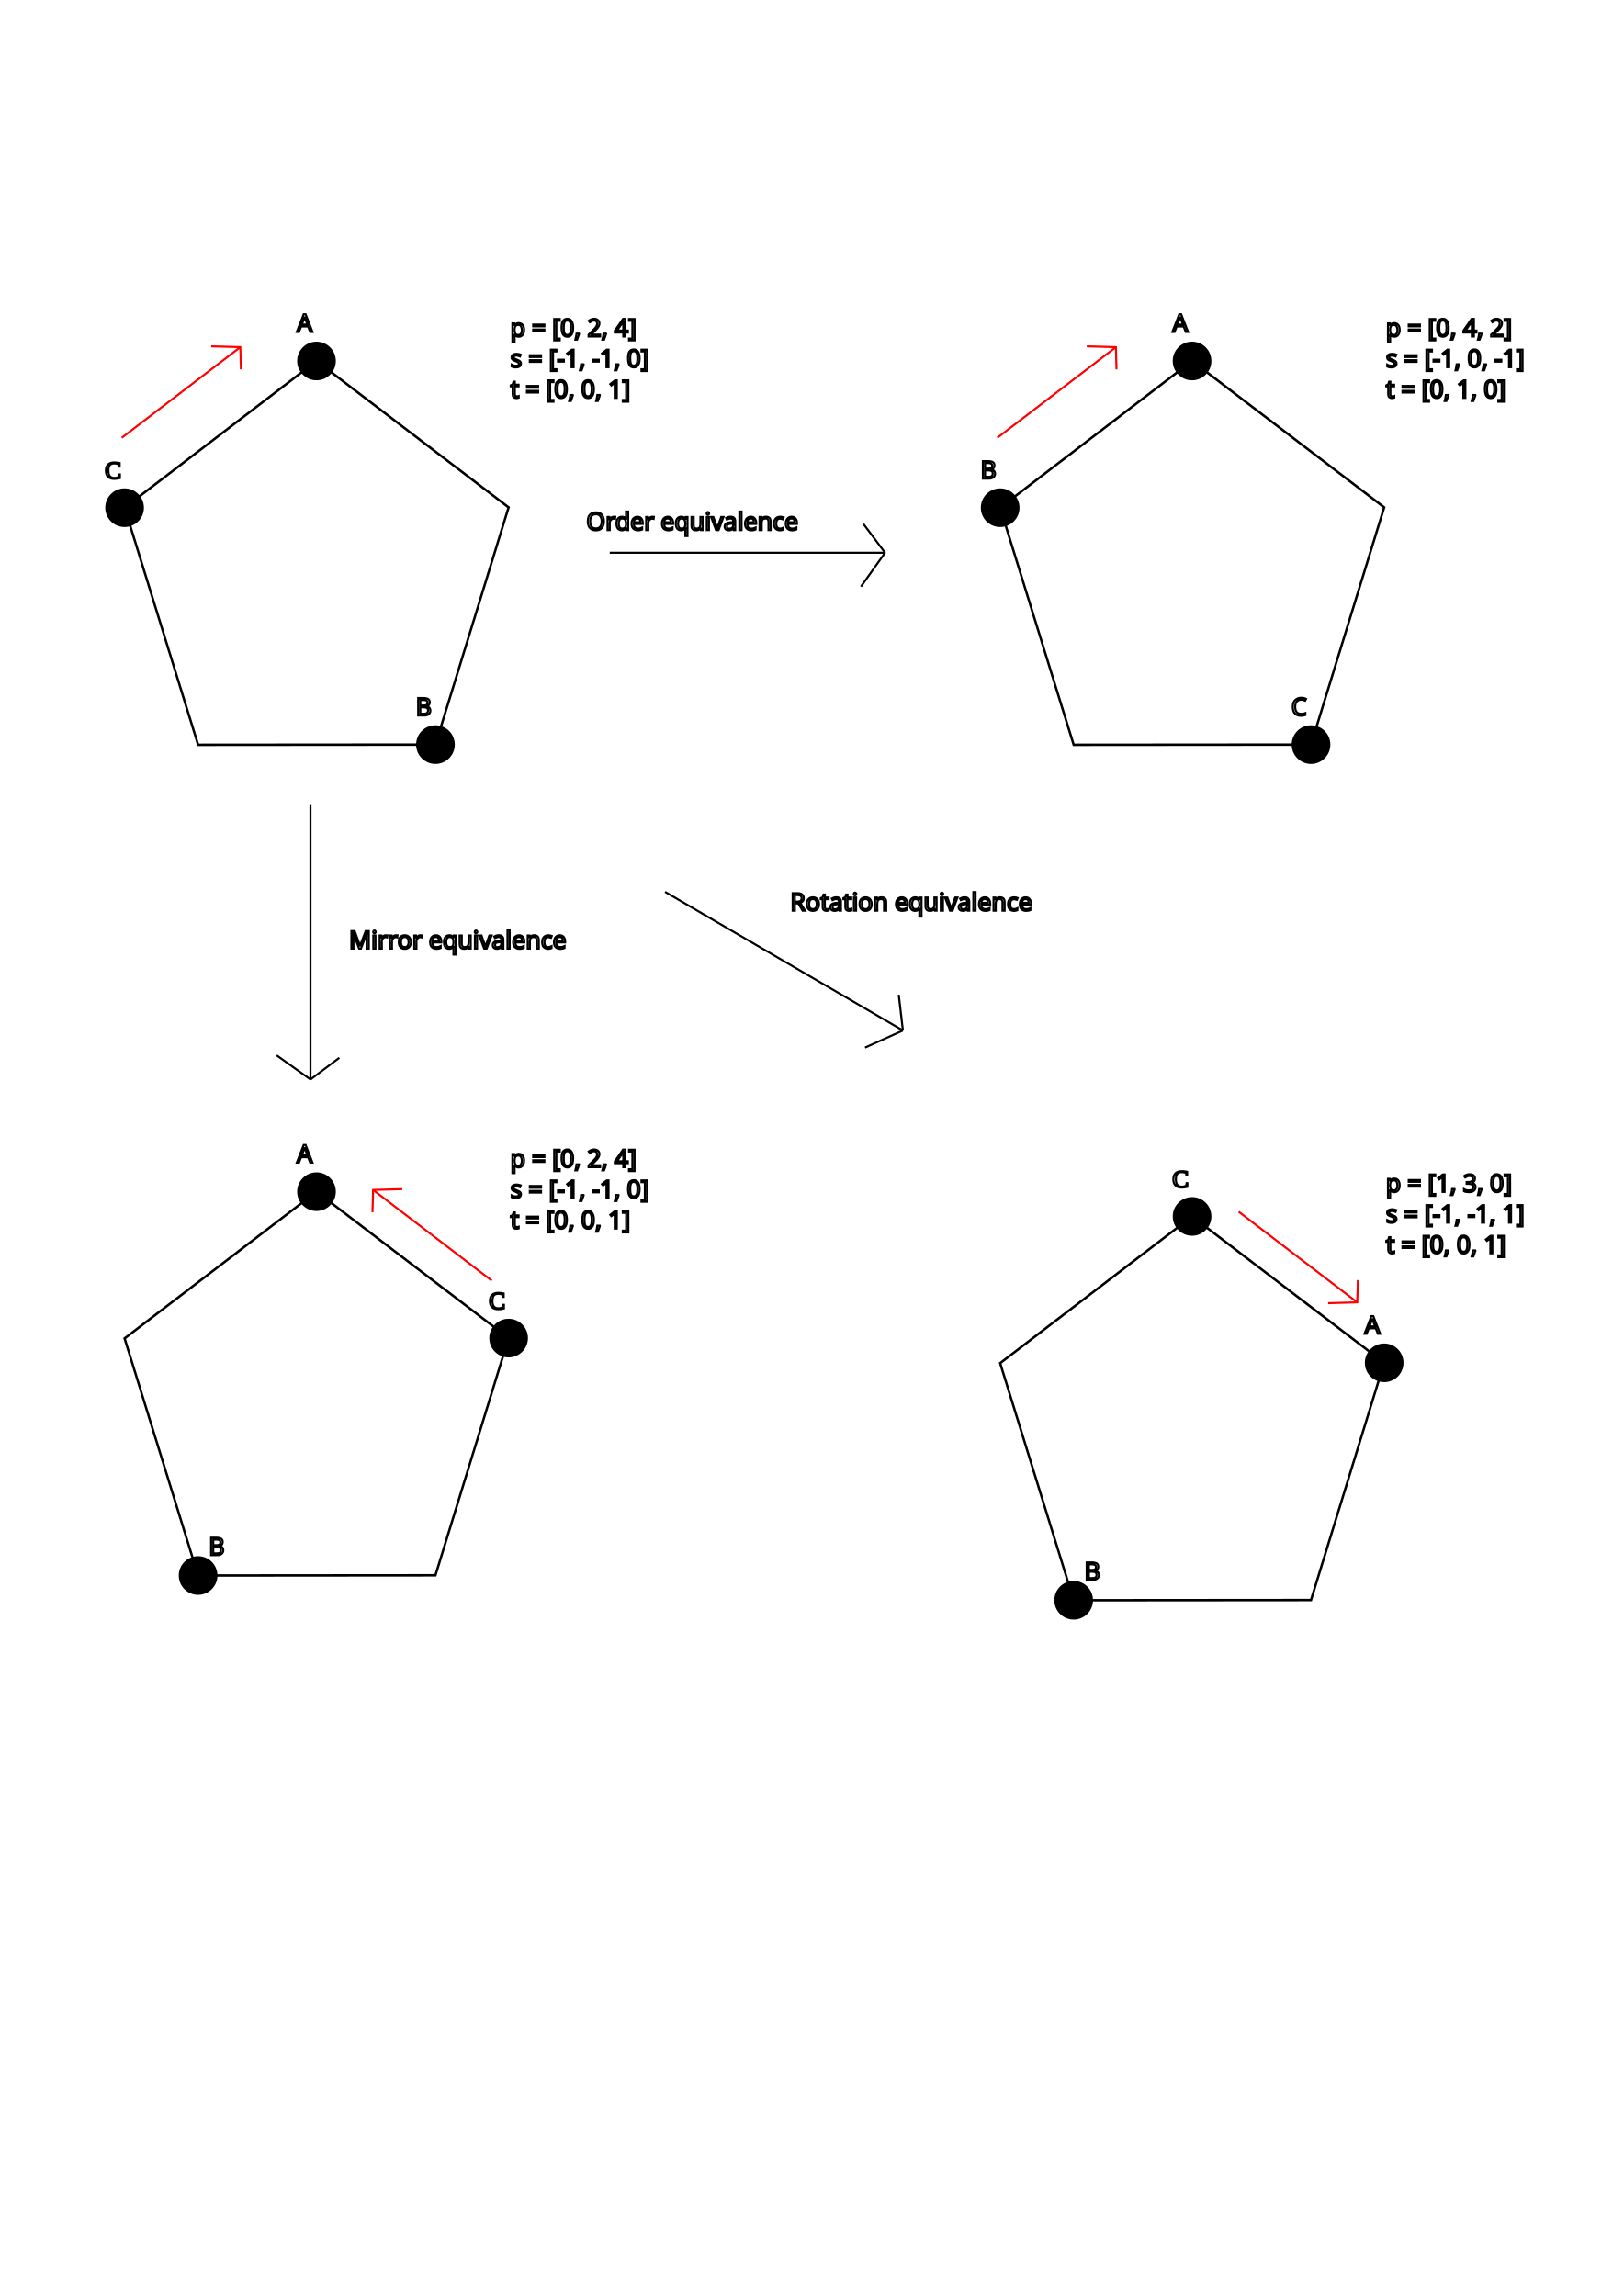
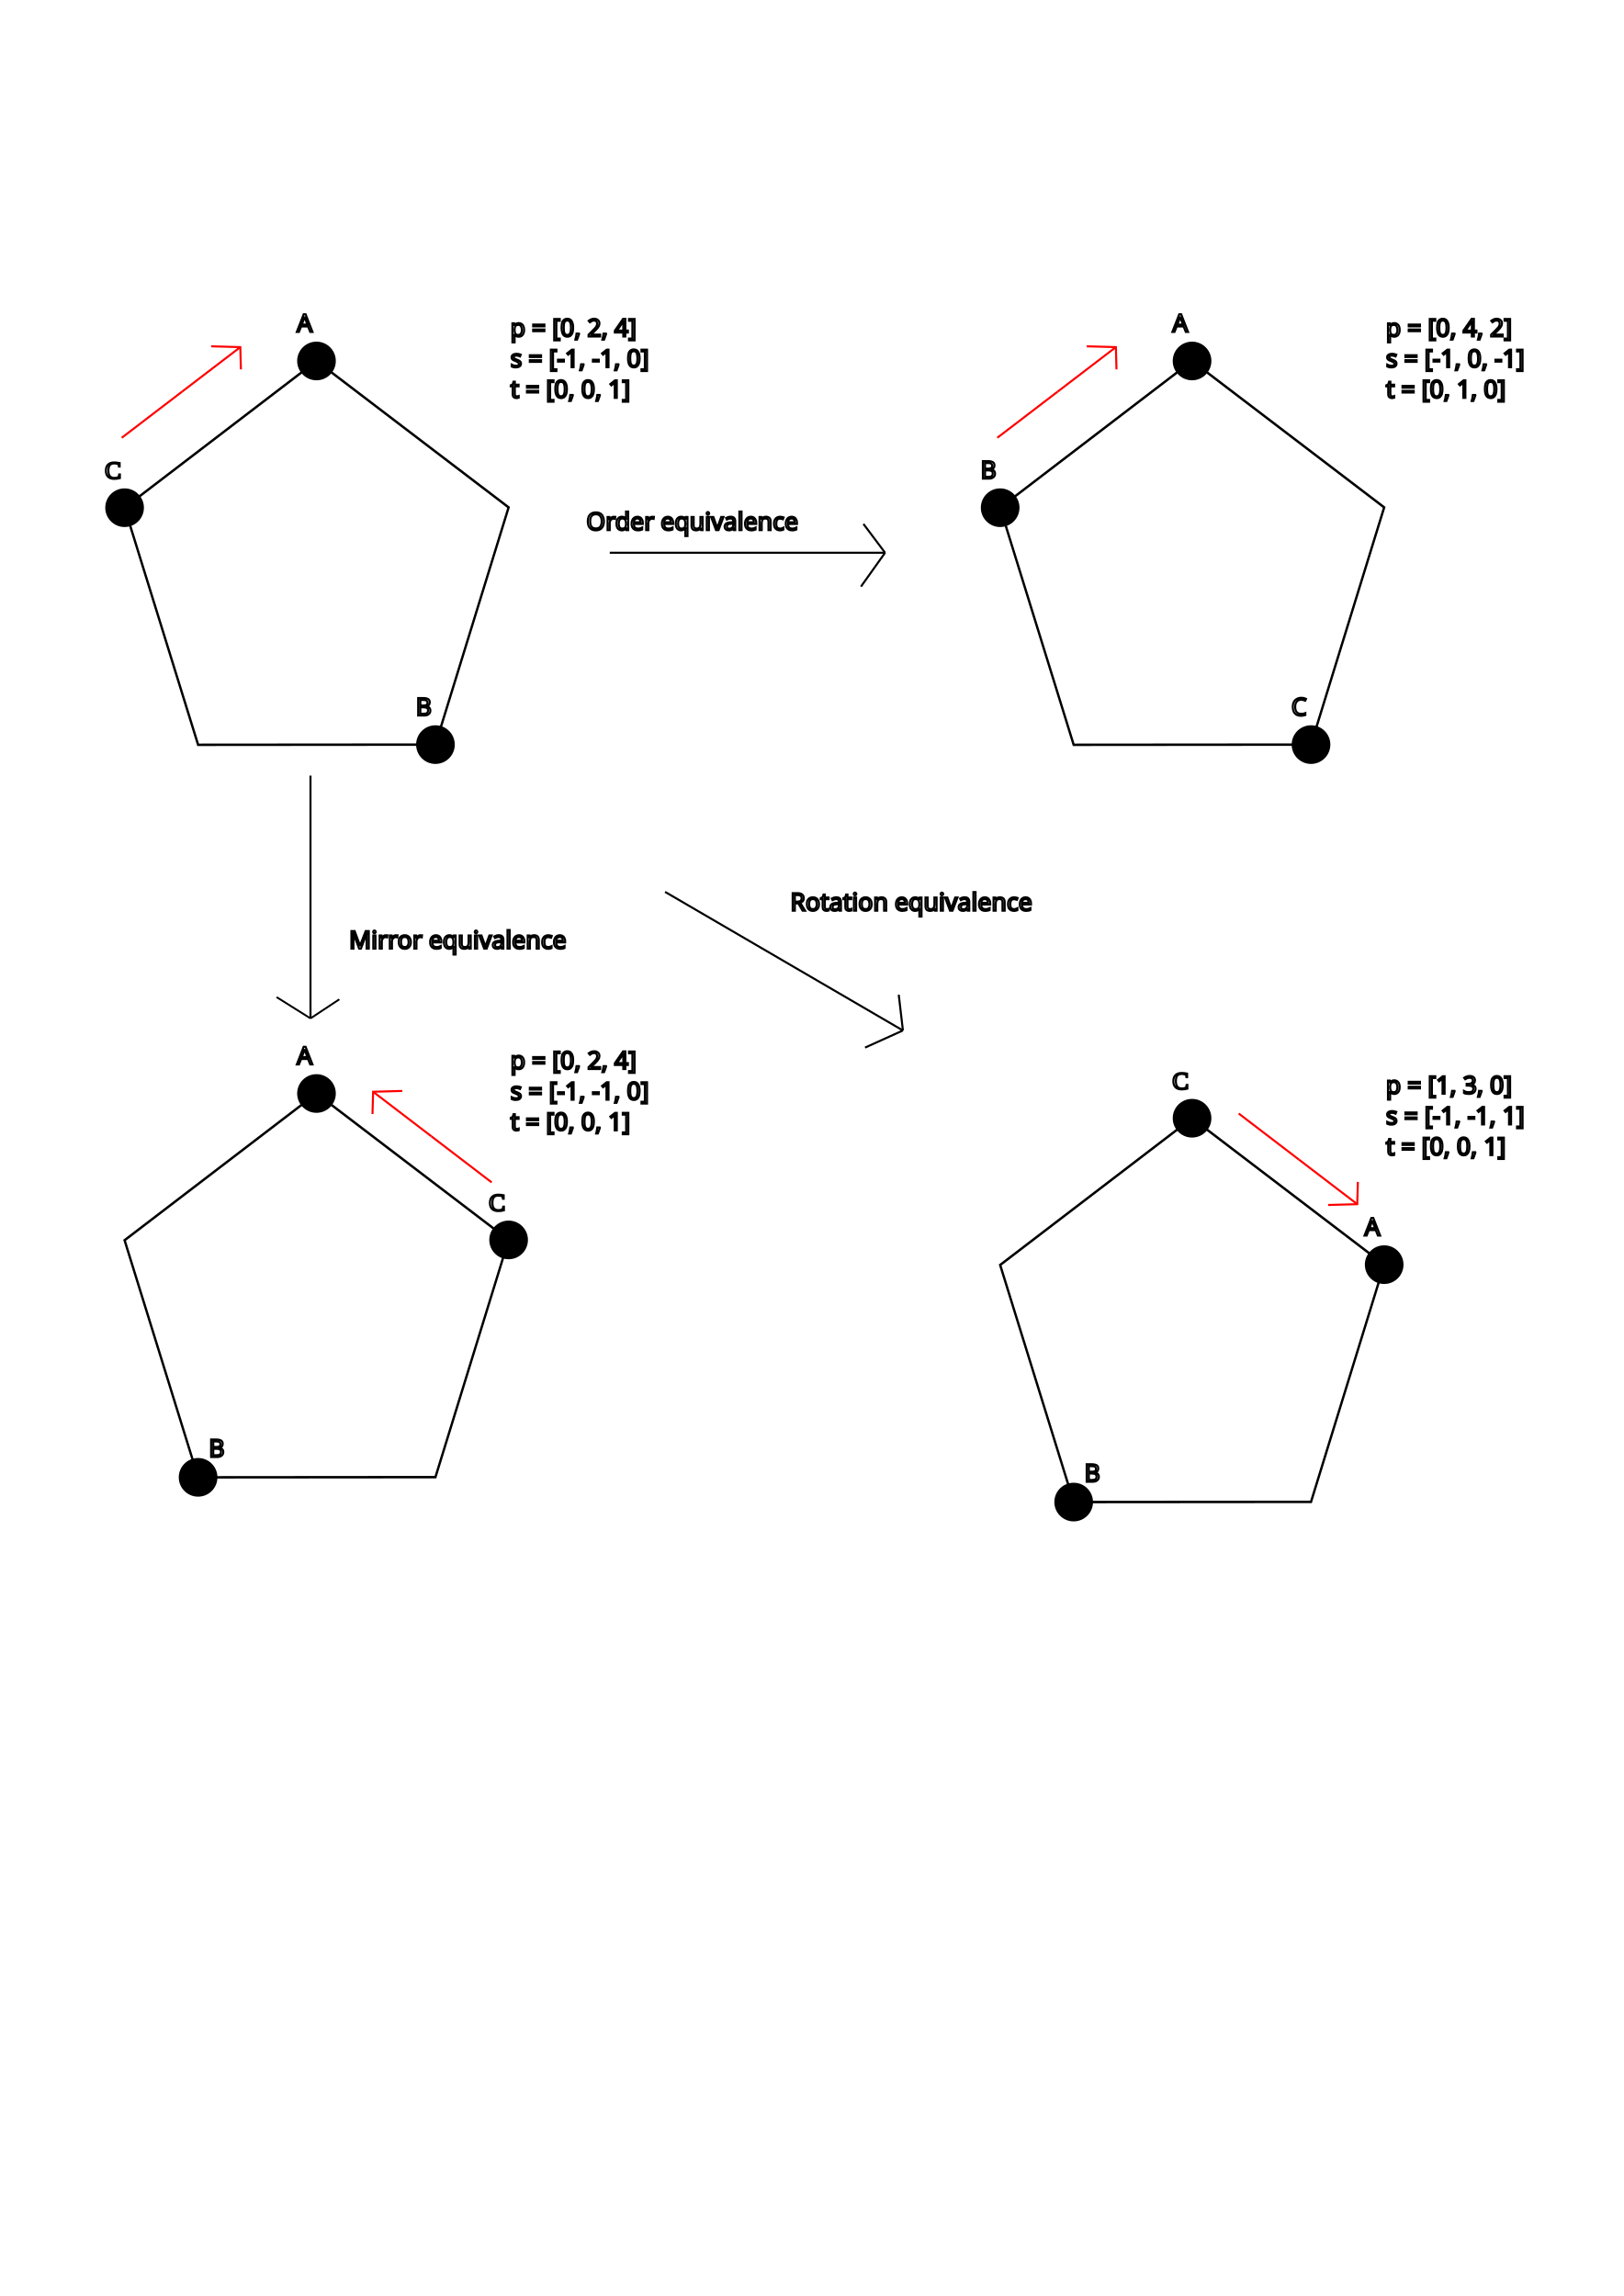
<svg xmlns="http://www.w3.org/2000/svg" width="210mm" height="297mm" viewBox="0 0 210 297" version="1.1" id="svg8">
  <defs id="defs2" />
  <g id="layer1">
    <path style="fill:none;fill-opacity:1;stroke:#000000;stroke-width:0.265" id="path1063" d="m 34.92,260.238 0.021,26.863 -25.542,8.321 -15.807,-21.72 15.773,-21.745 z" transform="matrix(0,1.200785,-1.142686,0,353.6882,54.38743)" />
    <g id="g1309" transform="rotate(90,128.4271,161.4463)">
      <circle style="fill:#000000;fill-opacity:1;stroke:#000000;stroke-width:0.276" id="path455" cx="32.655" cy="273.76" r="2.362" />
      <text xml:space="preserve" style="font-size:3.175px;fill:none;fill-opacity:1;stroke:#000000;stroke-width:0.265" x="-276.306" y="28.894" id="text1173" transform="rotate(-90)">
        <tspan id="tspan1171" style="stroke-width:0.265" x="-276.306" y="28.894">C</tspan>
      </text>
    </g>
    <g id="g1304" transform="rotate(90,128.4271,161.4463)">
      <circle style="fill:#000000;fill-opacity:1;stroke:#000000;stroke-width:0.276" id="path455-5" cx="13.674" cy="248.941" r="2.362" />
      <text xml:space="preserve" style="font-style:normal;font-variant:normal;font-weight:normal;font-stretch:normal;font-size:3.175px;font-family:sans-serif;-inkscape-font-specification:'sans-serif, Normal';font-variant-ligatures:normal;font-variant-caps:normal;font-variant-numeric:normal;font-variant-east-asian:normal;fill:none;fill-opacity:1;stroke:#000000;stroke-width:0.265" x="-251.487" y="9.914" id="text1173-6" transform="rotate(-90)">
        <tspan id="tspan1297" x="-251.487" y="9.914">A</tspan>
      </text>
    </g>
    <g id="g1314" transform="rotate(90,128.4271,161.4463)">
      <circle style="fill:#000000;fill-opacity:1;stroke:#000000;stroke-width:0.276" id="path455-9" cx="63.3" cy="233.555" r="2.362" />
      <text xml:space="preserve" style="font-style:normal;font-variant:normal;font-weight:normal;font-stretch:normal;font-size:3.175px;font-family:sans-serif;-inkscape-font-specification:'sans-serif, Normal';font-variant-ligatures:normal;font-variant-caps:normal;font-variant-numeric:normal;font-variant-east-asian:normal;fill:none;fill-opacity:1;stroke:#000000;stroke-width:0.265" x="-236.101" y="59.539" id="text1173-1" transform="rotate(-90)">
        <tspan id="tspan1299" x="-236.101" y="59.539">B</tspan>
      </text>
    </g>
    <path style="fill:none;fill-opacity:1;stroke:#ff0000;stroke-width:0.265;stroke-opacity:1" d="M 15.744,56.629 23.545,50.663" id="path1382" />
    <path style="fill:none;fill-opacity:1;stroke:#ff0000;stroke-width:0.265;stroke-opacity:1" d="m 23.545,50.663 7.535,-5.762" id="path1386" />
    <path style="fill:none;fill-opacity:1;stroke:#ff0000;stroke-width:0.265;stroke-opacity:1" d="m 27.312,44.796 3.767,0.105 0.08,2.881" id="path1388" />
    <text xml:space="preserve" style="font-style:normal;font-variant:normal;font-weight:normal;font-stretch:normal;font-size:3.175px;font-family:sans-serif;-inkscape-font-specification:'sans-serif, Normal';font-variant-ligatures:normal;font-variant-caps:normal;font-variant-numeric:normal;font-variant-east-asian:normal;fill:none;fill-opacity:1;stroke:#000000;stroke-width:0.265" x="66.006" y="43.525" id="text1423">
      <tspan id="tspan1425" x="66.006" y="43.525">p = [0, 2, 4]</tspan>
      <tspan id="tspan1427" x="66.006" y="47.494">s = [-1, -1, 0]</tspan>
      <tspan id="tspan1429" x="66.006" y="51.462">t = [0, 0, 1]</tspan>
    </text>
-     <path style="fill:none;fill-opacity:1;stroke:#000000;stroke-width:0.265" id="path1063-9" d="m 34.92,260.238 0.021,26.863 -25.542,8.321 -15.807,-21.72 15.773,-21.745 z" transform="matrix(0,1.200785,-1.142686,0,466.929,165.0435)" />
-     <g id="g1309-3" transform="rotate(90,151.6197,276.3142)">
+     <path style="fill:none;fill-opacity:1;stroke:#000000;stroke-width:0.265" id="path1063-9" d="m 34.92,260.238 0.021,26.863 -25.542,8.321 -15.807,-21.72 15.773,-21.745 z" transform="matrix(0,1.200785,-1.142686,0,466.929,152.3434)" />
+     <g id="g1309-3" transform="rotate(90,157.9696,269.9643)">
      <circle style="fill:#000000;fill-opacity:1;stroke:#000000;stroke-width:0.276" id="path455-7" cx="32.655" cy="273.76" r="2.362" />
      <text xml:space="preserve" style="font-size:3.175px;fill:none;fill-opacity:1;stroke:#000000;stroke-width:0.265" x="-276.306" y="28.894" id="text1173-4" transform="rotate(-90)">
        <tspan id="tspan1171-5" style="stroke-width:0.265" x="-276.306" y="28.894">C</tspan>
      </text>
    </g>
-     <g id="g1304-25" transform="rotate(90,132.6737,295.2887)">
+     <g id="g1304-25" transform="rotate(90,139.0236,288.9387)">
      <circle style="fill:#000000;fill-opacity:1;stroke:#000000;stroke-width:0.276" id="path455-5-4" cx="13.674" cy="248.941" r="2.362" />
      <text xml:space="preserve" style="font-style:normal;font-variant:normal;font-weight:normal;font-stretch:normal;font-size:3.175px;font-family:sans-serif;-inkscape-font-specification:'sans-serif, Normal';font-variant-ligatures:normal;font-variant-caps:normal;font-variant-numeric:normal;font-variant-east-asian:normal;fill:none;fill-opacity:1;stroke:#000000;stroke-width:0.265" x="-251.487" y="9.914" id="text1173-6-7" transform="rotate(-90)">
        <tspan id="tspan1297-4" x="-251.487" y="9.914">A</tspan>
      </text>
    </g>
-     <g id="g2334" transform="matrix(0,-1,-1,0,321.0909,291.0049)" style="stroke:#ff0000;stroke-opacity:1">
+     <g id="g2334" transform="matrix(0,-1,-1,0,321.0909,278.3048)" style="stroke:#ff0000;stroke-opacity:1">
      <path style="fill:none;fill-opacity:1;stroke:#ff0000;stroke-width:0.265;stroke-opacity:1" d="m 134.266,160.888 -5.966,-7.801" id="path1382-6" />
      <path style="fill:none;fill-opacity:1;stroke:#ff0000;stroke-width:0.265;stroke-opacity:1" d="m 128.3,153.087 -5.762,-7.535" id="path1386-8" />
      <path style="fill:none;fill-opacity:1;stroke:#ff0000;stroke-width:0.265;stroke-opacity:1" d="m 122.433,149.32 0.105,-3.767 2.881,-0.08" id="path1388-8" />
    </g>
-     <text xml:space="preserve" style="font-style:normal;font-variant:normal;font-weight:normal;font-stretch:normal;font-size:3.175px;font-family:sans-serif;-inkscape-font-specification:'sans-serif, Normal';font-variant-ligatures:normal;font-variant-caps:normal;font-variant-numeric:normal;font-variant-east-asian:normal;fill:none;fill-opacity:1;stroke:#000000;stroke-width:0.265" x="179.246" y="154.181" id="text1423-4">
-       <tspan id="tspan2386" x="179.246" y="154.181">p = [1, 3, 0]</tspan>
-       <tspan id="tspan2388" x="179.246" y="158.15">s = [-1, -1, 1]</tspan>
-       <tspan id="tspan2390" x="179.246" y="162.119">t = [0, 0, 1]</tspan>
+     <text xml:space="preserve" style="font-style:normal;font-variant:normal;font-weight:normal;font-stretch:normal;font-size:3.175px;font-family:sans-serif;-inkscape-font-specification:'sans-serif, Normal';font-variant-ligatures:normal;font-variant-caps:normal;font-variant-numeric:normal;font-variant-east-asian:normal;fill:none;fill-opacity:1;stroke:#000000;stroke-width:0.265" x="179.246" y="141.481" id="text1423-4">
+       <tspan id="tspan2386" x="179.246" y="141.481">p = [1, 3, 0]</tspan>
+       <tspan id="tspan2388" x="179.246" y="145.45">s = [-1, -1, 1]</tspan>
+       <tspan id="tspan2390" x="179.246" y="149.419">t = [0, 0, 1]</tspan>
    </text>
-     <path style="fill:none;fill-opacity:1;stroke:#000000;stroke-width:0.265" id="path1063-1" d="m 34.92,260.238 0.021,26.863 -25.542,8.321 -15.807,-21.72 15.773,-21.745 z" transform="matrix(0,1.200785,-1.142686,0,353.6882,161.8442)" />
-     <g id="g1309-2" transform="rotate(90,99.55313,239.988)">
+     <path style="fill:none;fill-opacity:1;stroke:#000000;stroke-width:0.265" id="path1063-1" d="m 34.92,260.238 0.021,26.863 -25.542,8.321 -15.807,-21.72 15.773,-21.745 z" transform="matrix(0,1.200785,-1.142686,0,353.6882,149.1442)" />
+     <g id="g1309-2" transform="rotate(90,105.903,233.6381)">
      <circle style="fill:#000000;fill-opacity:1;stroke:#000000;stroke-width:0.276" id="path455-93" cx="32.655" cy="273.76" r="2.362" />
      <text xml:space="preserve" style="font-size:3.175px;fill:none;fill-opacity:1;stroke:#000000;stroke-width:0.265" x="-276.306" y="28.894" id="text1173-19" transform="rotate(-90)">
        <tspan id="tspan1171-4" style="stroke-width:0.265" x="-276.306" y="28.894">C</tspan>
      </text>
    </g>
-     <g id="g1304-7" transform="rotate(90,74.69867,215.1748)">
+     <g id="g1304-7" transform="rotate(90,81.04866,208.8248)">
      <circle style="fill:#000000;fill-opacity:1;stroke:#000000;stroke-width:0.276" id="path455-5-8" cx="13.674" cy="248.941" r="2.362" />
      <text xml:space="preserve" style="font-style:normal;font-variant:normal;font-weight:normal;font-stretch:normal;font-size:3.175px;font-family:sans-serif;-inkscape-font-specification:'sans-serif, Normal';font-variant-ligatures:normal;font-variant-caps:normal;font-variant-numeric:normal;font-variant-east-asian:normal;fill:none;fill-opacity:1;stroke:#000000;stroke-width:0.265" x="-251.487" y="9.914" id="text1173-6-4" transform="rotate(-90)">
        <tspan id="tspan1297-5" x="-251.487" y="9.914">A</tspan>
      </text>
    </g>
-     <g id="g2339" transform="rotate(90,128.4271,161.4463)">
+     <g id="g2339" transform="rotate(90,134.777,155.0964)">
      <circle style="fill:#000000;fill-opacity:1;stroke:#000000;stroke-width:0.276" id="path455-9-3" cx="170.782" cy="264.252" r="2.362" />
      <text xml:space="preserve" style="font-style:normal;font-variant:normal;font-weight:normal;font-stretch:normal;font-size:3.175px;font-family:sans-serif;-inkscape-font-specification:'sans-serif, Normal';font-variant-ligatures:normal;font-variant-caps:normal;font-variant-numeric:normal;font-variant-east-asian:normal;fill:none;fill-opacity:1;stroke:#000000;stroke-width:0.265" x="-262.884" y="168.15" id="text1173-1-6" transform="rotate(-90)">
        <tspan id="tspan1299-1" x="-262.884" y="168.15">B</tspan>
      </text>
    </g>
-     <g id="g2339-9" transform="rotate(90,183.4478,219.6664)">
+     <g id="g2339-9" transform="rotate(90,189.7978,213.3165)">
      <circle style="fill:#000000;fill-opacity:1;stroke:#000000;stroke-width:0.276" id="path455-9-3-2" cx="170.782" cy="264.252" r="2.362" />
      <text xml:space="preserve" style="font-style:normal;font-variant:normal;font-weight:normal;font-stretch:normal;font-size:3.175px;font-family:sans-serif;-inkscape-font-specification:'sans-serif, Normal';font-variant-ligatures:normal;font-variant-caps:normal;font-variant-numeric:normal;font-variant-east-asian:normal;fill:none;fill-opacity:1;stroke:#000000;stroke-width:0.265" x="-262.884" y="168.15" id="text1173-1-6-0" transform="rotate(-90)">
        <tspan id="tspan1299-1-6" x="-262.884" y="168.15">B</tspan>
      </text>
    </g>
-     <g id="g1925" transform="matrix(0,1,1,0,-210.5373,34.58595)" style="fill:none;fill-opacity:1;stroke:#ff0000;stroke-opacity:1">
+     <g id="g1925" transform="matrix(0,1,1,0,-210.5373,21.88595)" style="fill:none;fill-opacity:1;stroke:#ff0000;stroke-opacity:1">
      <path style="fill:none;fill-opacity:1;stroke:#ff0000;stroke-width:0.265;stroke-opacity:1" d="m 131.066,274.129 -5.966,-7.801" id="path1382-0" />
      <path style="fill:none;fill-opacity:1;stroke:#ff0000;stroke-width:0.265;stroke-opacity:1" d="m 125.101,266.328 -5.762,-7.535" id="path1386-6" />
      <path style="fill:none;fill-opacity:1;stroke:#ff0000;stroke-width:0.265;stroke-opacity:1" d="m 119.233,262.561 0.105,-3.767 2.881,-0.08" id="path1388-3" />
    </g>
-     <text xml:space="preserve" style="font-style:normal;font-variant:normal;font-weight:normal;font-stretch:normal;font-size:3.175px;font-family:sans-serif;-inkscape-font-specification:'sans-serif, Normal';font-variant-ligatures:normal;font-variant-caps:normal;font-variant-numeric:normal;font-variant-east-asian:normal;fill:none;fill-opacity:1;stroke:#000000;stroke-width:0.265" x="66.006" y="150.982" id="text1423-2">
-       <tspan id="tspan1425-0" x="66.006" y="150.982">p = [0, 2, 4]</tspan>
-       <tspan id="tspan1427-6" x="66.006" y="154.951">s = [-1, -1, 0]</tspan>
-       <tspan id="tspan1429-1" x="66.006" y="158.919">t = [0, 0, 1]</tspan>
+     <text xml:space="preserve" style="font-style:normal;font-variant:normal;font-weight:normal;font-stretch:normal;font-size:3.175px;font-family:sans-serif;-inkscape-font-specification:'sans-serif, Normal';font-variant-ligatures:normal;font-variant-caps:normal;font-variant-numeric:normal;font-variant-east-asian:normal;fill:none;fill-opacity:1;stroke:#000000;stroke-width:0.265" x="66.006" y="138.282" id="text1423-2">
+       <tspan id="tspan1425-0" x="66.006" y="138.282">p = [0, 2, 4]</tspan>
+       <tspan id="tspan1427-6" x="66.006" y="142.251">s = [-1, -1, 0]</tspan>
+       <tspan id="tspan1429-1" x="66.006" y="146.219">t = [0, 0, 1]</tspan>
    </text>
    <path style="fill:none;fill-opacity:1;stroke:#000000;stroke-width:0.265" id="path1063-0" d="m 34.92,260.238 0.021,26.863 -25.542,8.321 -15.807,-21.72 15.773,-21.745 z" transform="matrix(0,1.200785,-1.142686,0,466.929,54.38743)" />
    <g id="g1651" transform="rotate(90,128.4271,161.4463)">
      <circle style="fill:#000000;fill-opacity:1;stroke:#000000;stroke-width:0.276" id="path455-3" cx="32.655" cy="160.519" r="2.362" />
      <text xml:space="preserve" style="font-style:normal;font-variant:normal;font-weight:normal;font-stretch:normal;font-size:3.175px;font-family:sans-serif;-inkscape-font-specification:'sans-serif, Normal';font-variant-ligatures:normal;font-variant-caps:normal;font-variant-numeric:normal;font-variant-east-asian:normal;fill:none;fill-opacity:1;stroke:#000000;stroke-width:0.265" x="-163.065" y="28.894" id="text1173-60" transform="rotate(-90)">
        <tspan id="tspan1646" x="-163.065" y="28.894">B</tspan>
      </text>
    </g>
    <g id="g1304-2" transform="rotate(90,185.0475,218.0668)">
      <circle style="fill:#000000;fill-opacity:1;stroke:#000000;stroke-width:0.276" id="path455-5-6" cx="13.674" cy="248.941" r="2.362" />
      <text xml:space="preserve" style="font-style:normal;font-variant:normal;font-weight:normal;font-stretch:normal;font-size:3.175px;font-family:sans-serif;-inkscape-font-specification:'sans-serif, Normal';font-variant-ligatures:normal;font-variant-caps:normal;font-variant-numeric:normal;font-variant-east-asian:normal;fill:none;fill-opacity:1;stroke:#000000;stroke-width:0.265" x="-251.487" y="9.914" id="text1173-6-1" transform="rotate(-90)">
        <tspan id="tspan1297-8" x="-251.487" y="9.914">A</tspan>
      </text>
    </g>
    <circle style="fill:#000000;fill-opacity:1;stroke:#000000;stroke-width:0.276" id="path455-9-9" cx="96.319" cy="-169.559" r="2.362" transform="rotate(90)" />
    <text xml:space="preserve" style="font-style:normal;font-variant:normal;font-weight:normal;font-stretch:normal;font-size:3.175px;font-family:sans-serif;-inkscape-font-specification:'sans-serif, Normal';font-variant-ligatures:normal;font-variant-caps:normal;font-variant-numeric:normal;font-variant-east-asian:normal;fill:none;fill-opacity:1;stroke:#000000;stroke-width:0.265" x="167.013" y="92.559" id="text1173-1-2">
      <tspan id="tspan1656" x="167.013" y="92.559">C</tspan>
    </text>
    <g id="g2531" style="stroke:#ff0000;stroke-opacity:1" transform="rotate(90,128.4271,161.4463)">
      <path style="fill:none;fill-opacity:1;stroke:#ff0000;stroke-width:0.265;stroke-opacity:1" d="M 23.609,160.888 17.644,153.087" id="path1382-2" />
      <path style="fill:none;fill-opacity:1;stroke:#ff0000;stroke-width:0.265;stroke-opacity:1" d="M 17.644,153.087 11.882,145.553" id="path1386-3" />
      <path style="fill:none;fill-opacity:1;stroke:#ff0000;stroke-width:0.265;stroke-opacity:1" d="m 11.777,149.32 0.105,-3.767 2.881,-0.08" id="path1388-7" />
    </g>
    <text xml:space="preserve" style="font-style:normal;font-variant:normal;font-weight:normal;font-stretch:normal;font-size:3.175px;font-family:sans-serif;-inkscape-font-specification:'sans-serif, Normal';font-variant-ligatures:normal;font-variant-caps:normal;font-variant-numeric:normal;font-variant-east-asian:normal;fill:none;fill-opacity:1;stroke:#000000;stroke-width:0.265" x="179.247" y="43.525" id="text1423-5">
      <tspan id="tspan1658" x="179.247" y="43.525">p = [0, 4, 2]</tspan>
      <tspan id="tspan1660" x="179.247" y="47.494">s = [-1, 0, -1]</tspan>
      <tspan id="tspan1662" x="179.247" y="51.462">t = [0, 1, 0]</tspan>
    </text>
    <path style="fill:none;fill-opacity:1;stroke:#000000;stroke-width:0.265" d="M 78.864,71.5 H 114.469" id="path1572" />
    <path style="fill:none;fill-opacity:1;stroke:#000000;stroke-width:0.265" d="m 114.469,71.5 -2.795,-3.724" id="path1635" />
    <path style="fill:none;fill-opacity:1;stroke:#000000;stroke-width:0.265" d="m 114.469,71.5 -3.117,4.378" id="path1637" />
    <text xml:space="preserve" style="font-style:normal;font-variant:normal;font-weight:normal;font-stretch:normal;font-size:3.175px;font-family:sans-serif;-inkscape-font-specification:'sans-serif, Normal';font-variant-ligatures:normal;font-variant-caps:normal;font-variant-numeric:normal;font-variant-east-asian:normal;fill:none;fill-opacity:1;stroke:#000000;stroke-width:0.265" x="75.833" y="68.573" id="text1641">
      <tspan id="tspan1639" style="stroke-width:0.265" x="75.833" y="68.573">Order equivalence</tspan>
    </text>
    <text xml:space="preserve" style="font-style:normal;font-variant:normal;font-weight:normal;font-stretch:normal;font-size:3.175px;font-family:sans-serif;-inkscape-font-specification:'sans-serif, Normal';font-variant-ligatures:normal;font-variant-caps:normal;font-variant-numeric:normal;font-variant-east-asian:normal;fill:none;fill-opacity:1;stroke:#000000;stroke-width:0.265" x="102.206" y="117.799" id="text1641-5">
      <tspan id="tspan2329" x="102.206" y="117.799">Rotation equivalence</tspan>
    </text>
    <g id="g2327" transform="rotate(90,128.4271,161.4463)">
      <path style="fill:none;fill-opacity:1;stroke:#000000;stroke-width:0.265" d="M 82.35,203.857 100.279,173.096" id="path1572-5" />
      <path style="fill:none;fill-opacity:1;stroke:#000000;stroke-width:0.265" d="m 100.279,173.096 -4.625,0.54" id="path1635-5" />
      <path style="fill:none;fill-opacity:1;stroke:#000000;stroke-width:0.265" d="m 100.279,173.096 2.213,4.898" id="path1637-4" />
    </g>
-     <path style="fill:none;fill-opacity:1;stroke:#000000;stroke-width:0.265" d="m 40.156,104.028 v 35.605" id="path1572-8" />
-     <path style="fill:none;fill-opacity:1;stroke:#000000;stroke-width:0.265" d="m 40.156,139.633 3.724,-2.795" id="path1635-9" />
-     <path style="fill:none;fill-opacity:1;stroke:#000000;stroke-width:0.265" d="M 40.156,139.633 35.778,136.516" id="path1637-7" />
+     <g id="g336" transform="matrix(1.000963,0,0,0.8820921,-0.03836289,8.565329)">
+       <path style="fill:none;fill-opacity:1;stroke:#000000;stroke-width:0.265" d="m 40.156,104.028 v 35.605" id="path1572-8" />
+       <path style="fill:none;fill-opacity:1;stroke:#000000;stroke-width:0.265" d="m 40.156,139.633 3.724,-2.795" id="path1635-9" />
+       <path style="fill:none;fill-opacity:1;stroke:#000000;stroke-width:0.265" d="M 40.156,139.633 35.778,136.516" id="path1637-7" />
+     </g>
    <text xml:space="preserve" style="font-style:normal;font-variant:normal;font-weight:normal;font-stretch:normal;font-size:3.175px;font-family:sans-serif;-inkscape-font-specification:'sans-serif, Normal';font-variant-ligatures:normal;font-variant-caps:normal;font-variant-numeric:normal;font-variant-east-asian:normal;fill:none;fill-opacity:1;stroke:#000000;stroke-width:0.265" x="45.135" y="122.707" id="text1641-3">
      <tspan id="tspan1920" x="45.135" y="122.707">Mirror equivalence</tspan>
    </text>
  </g>
</svg>
